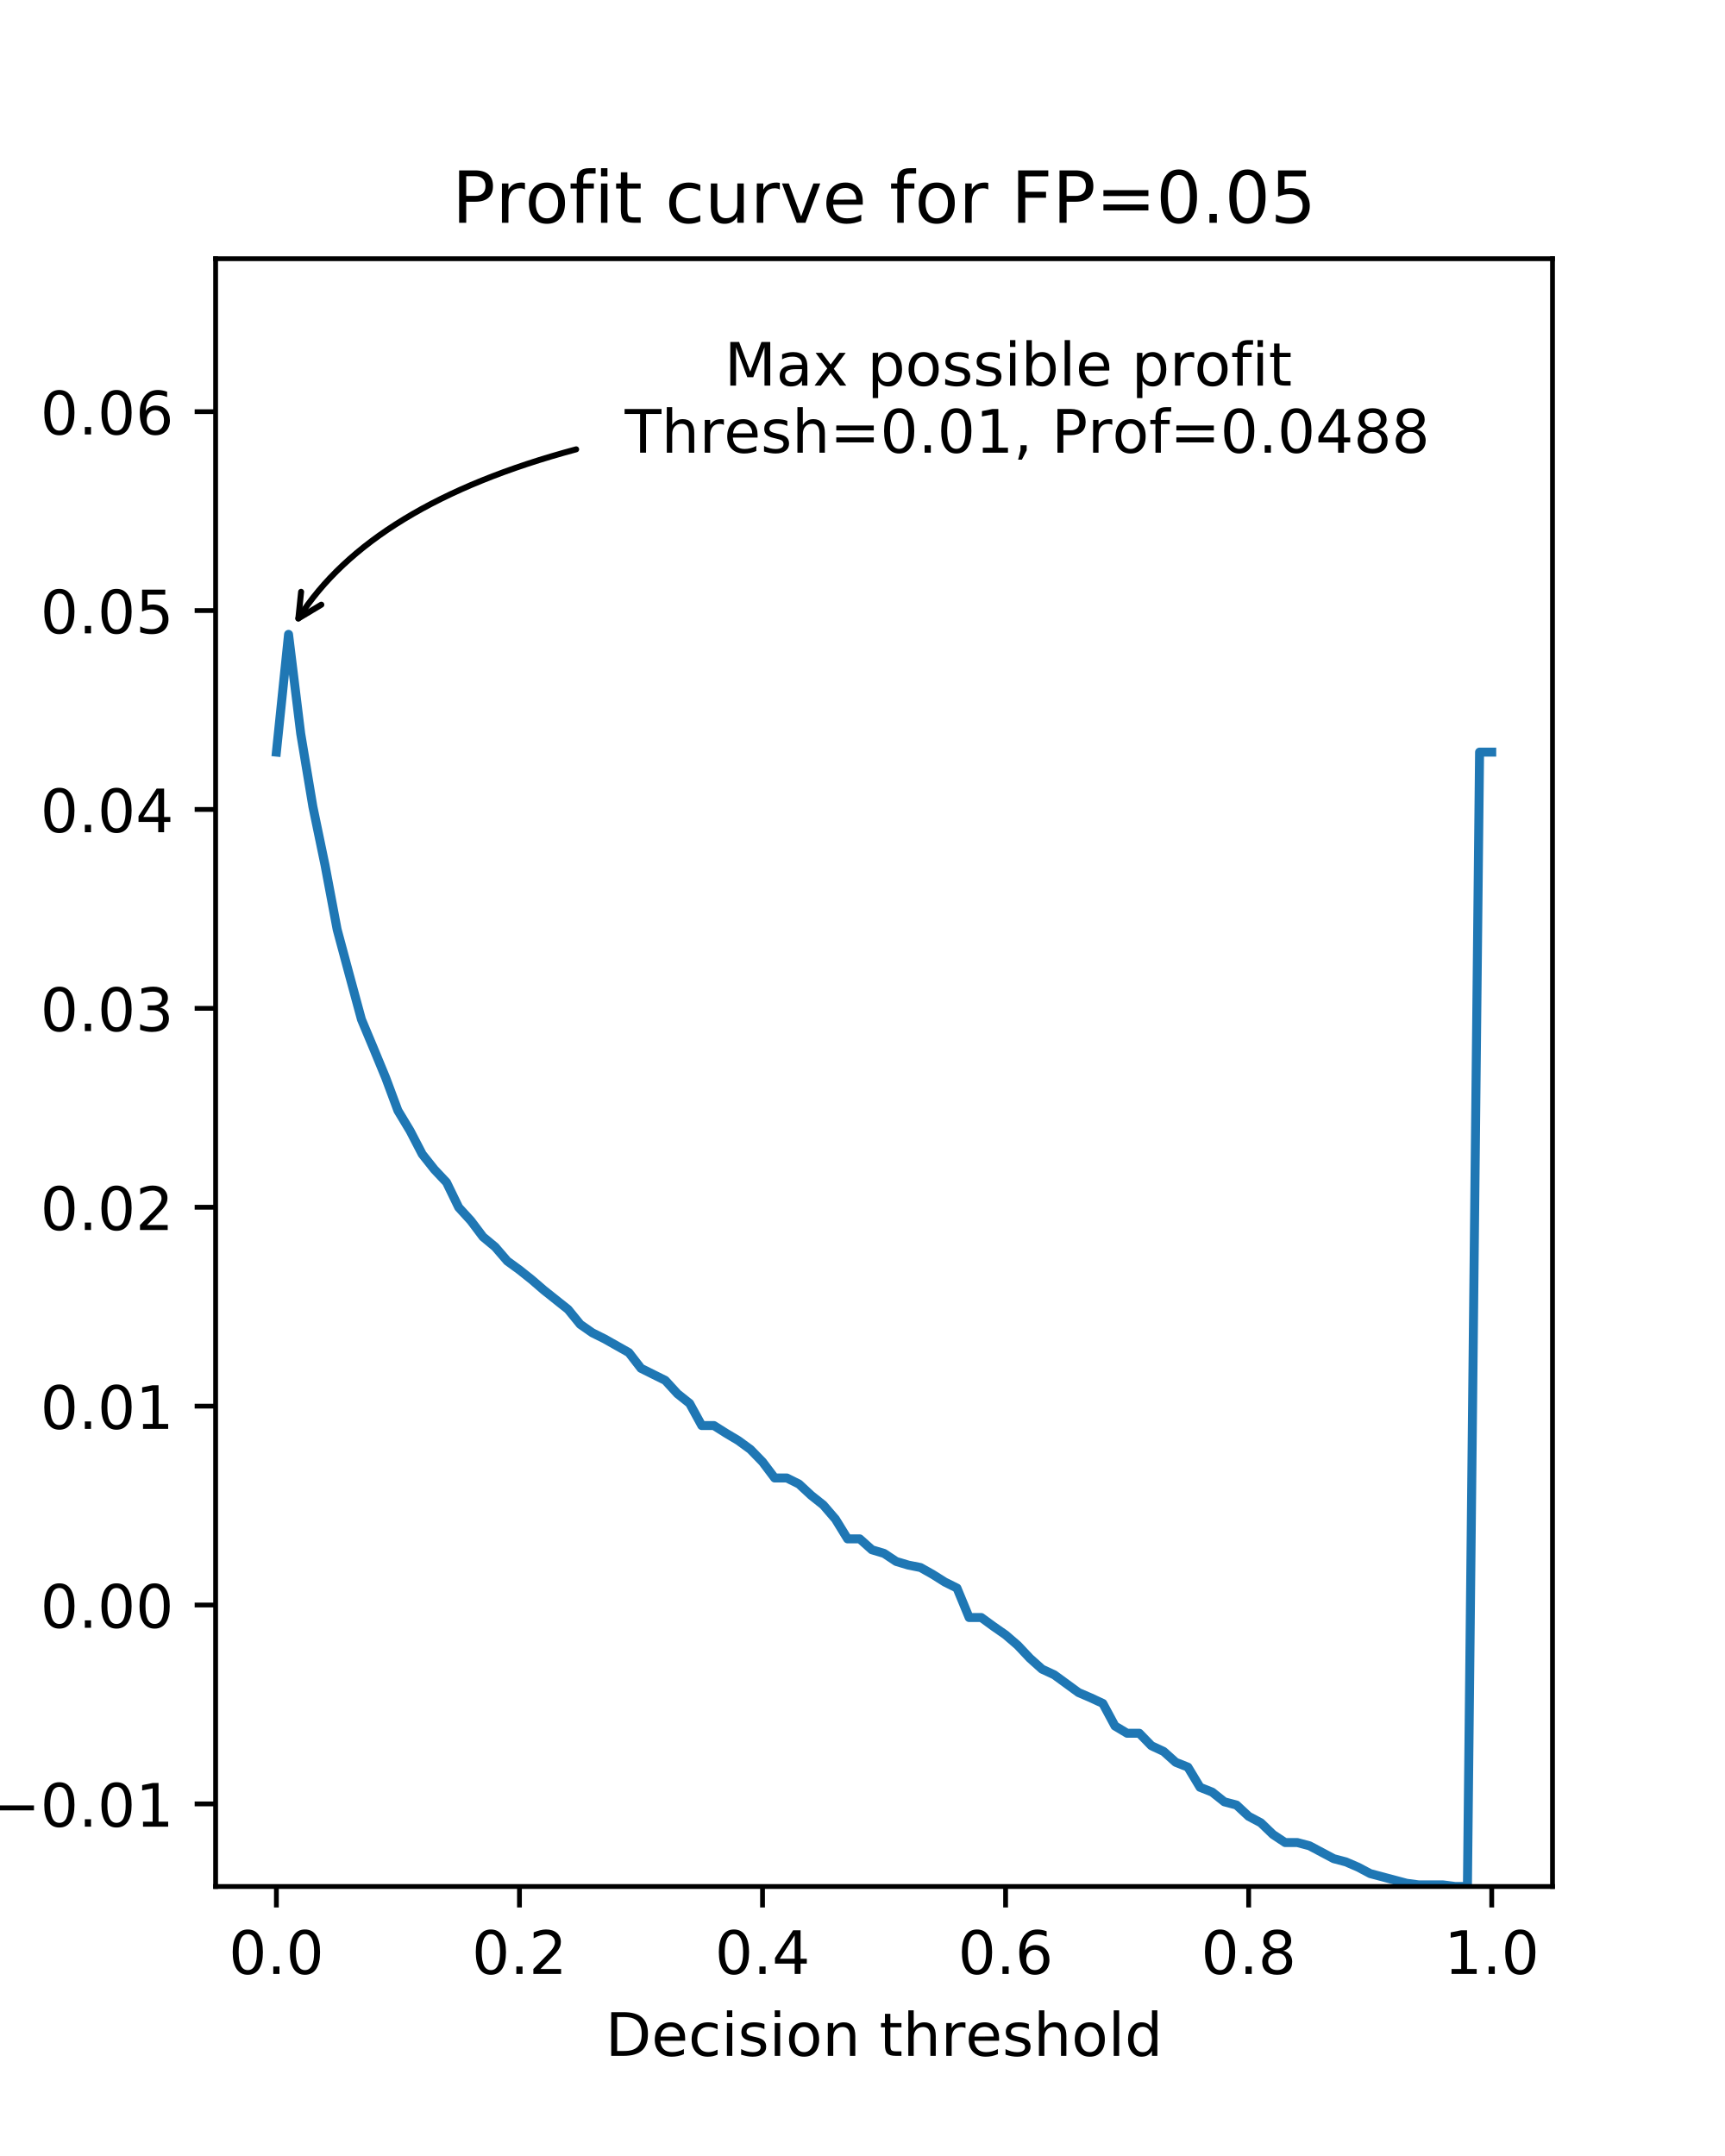
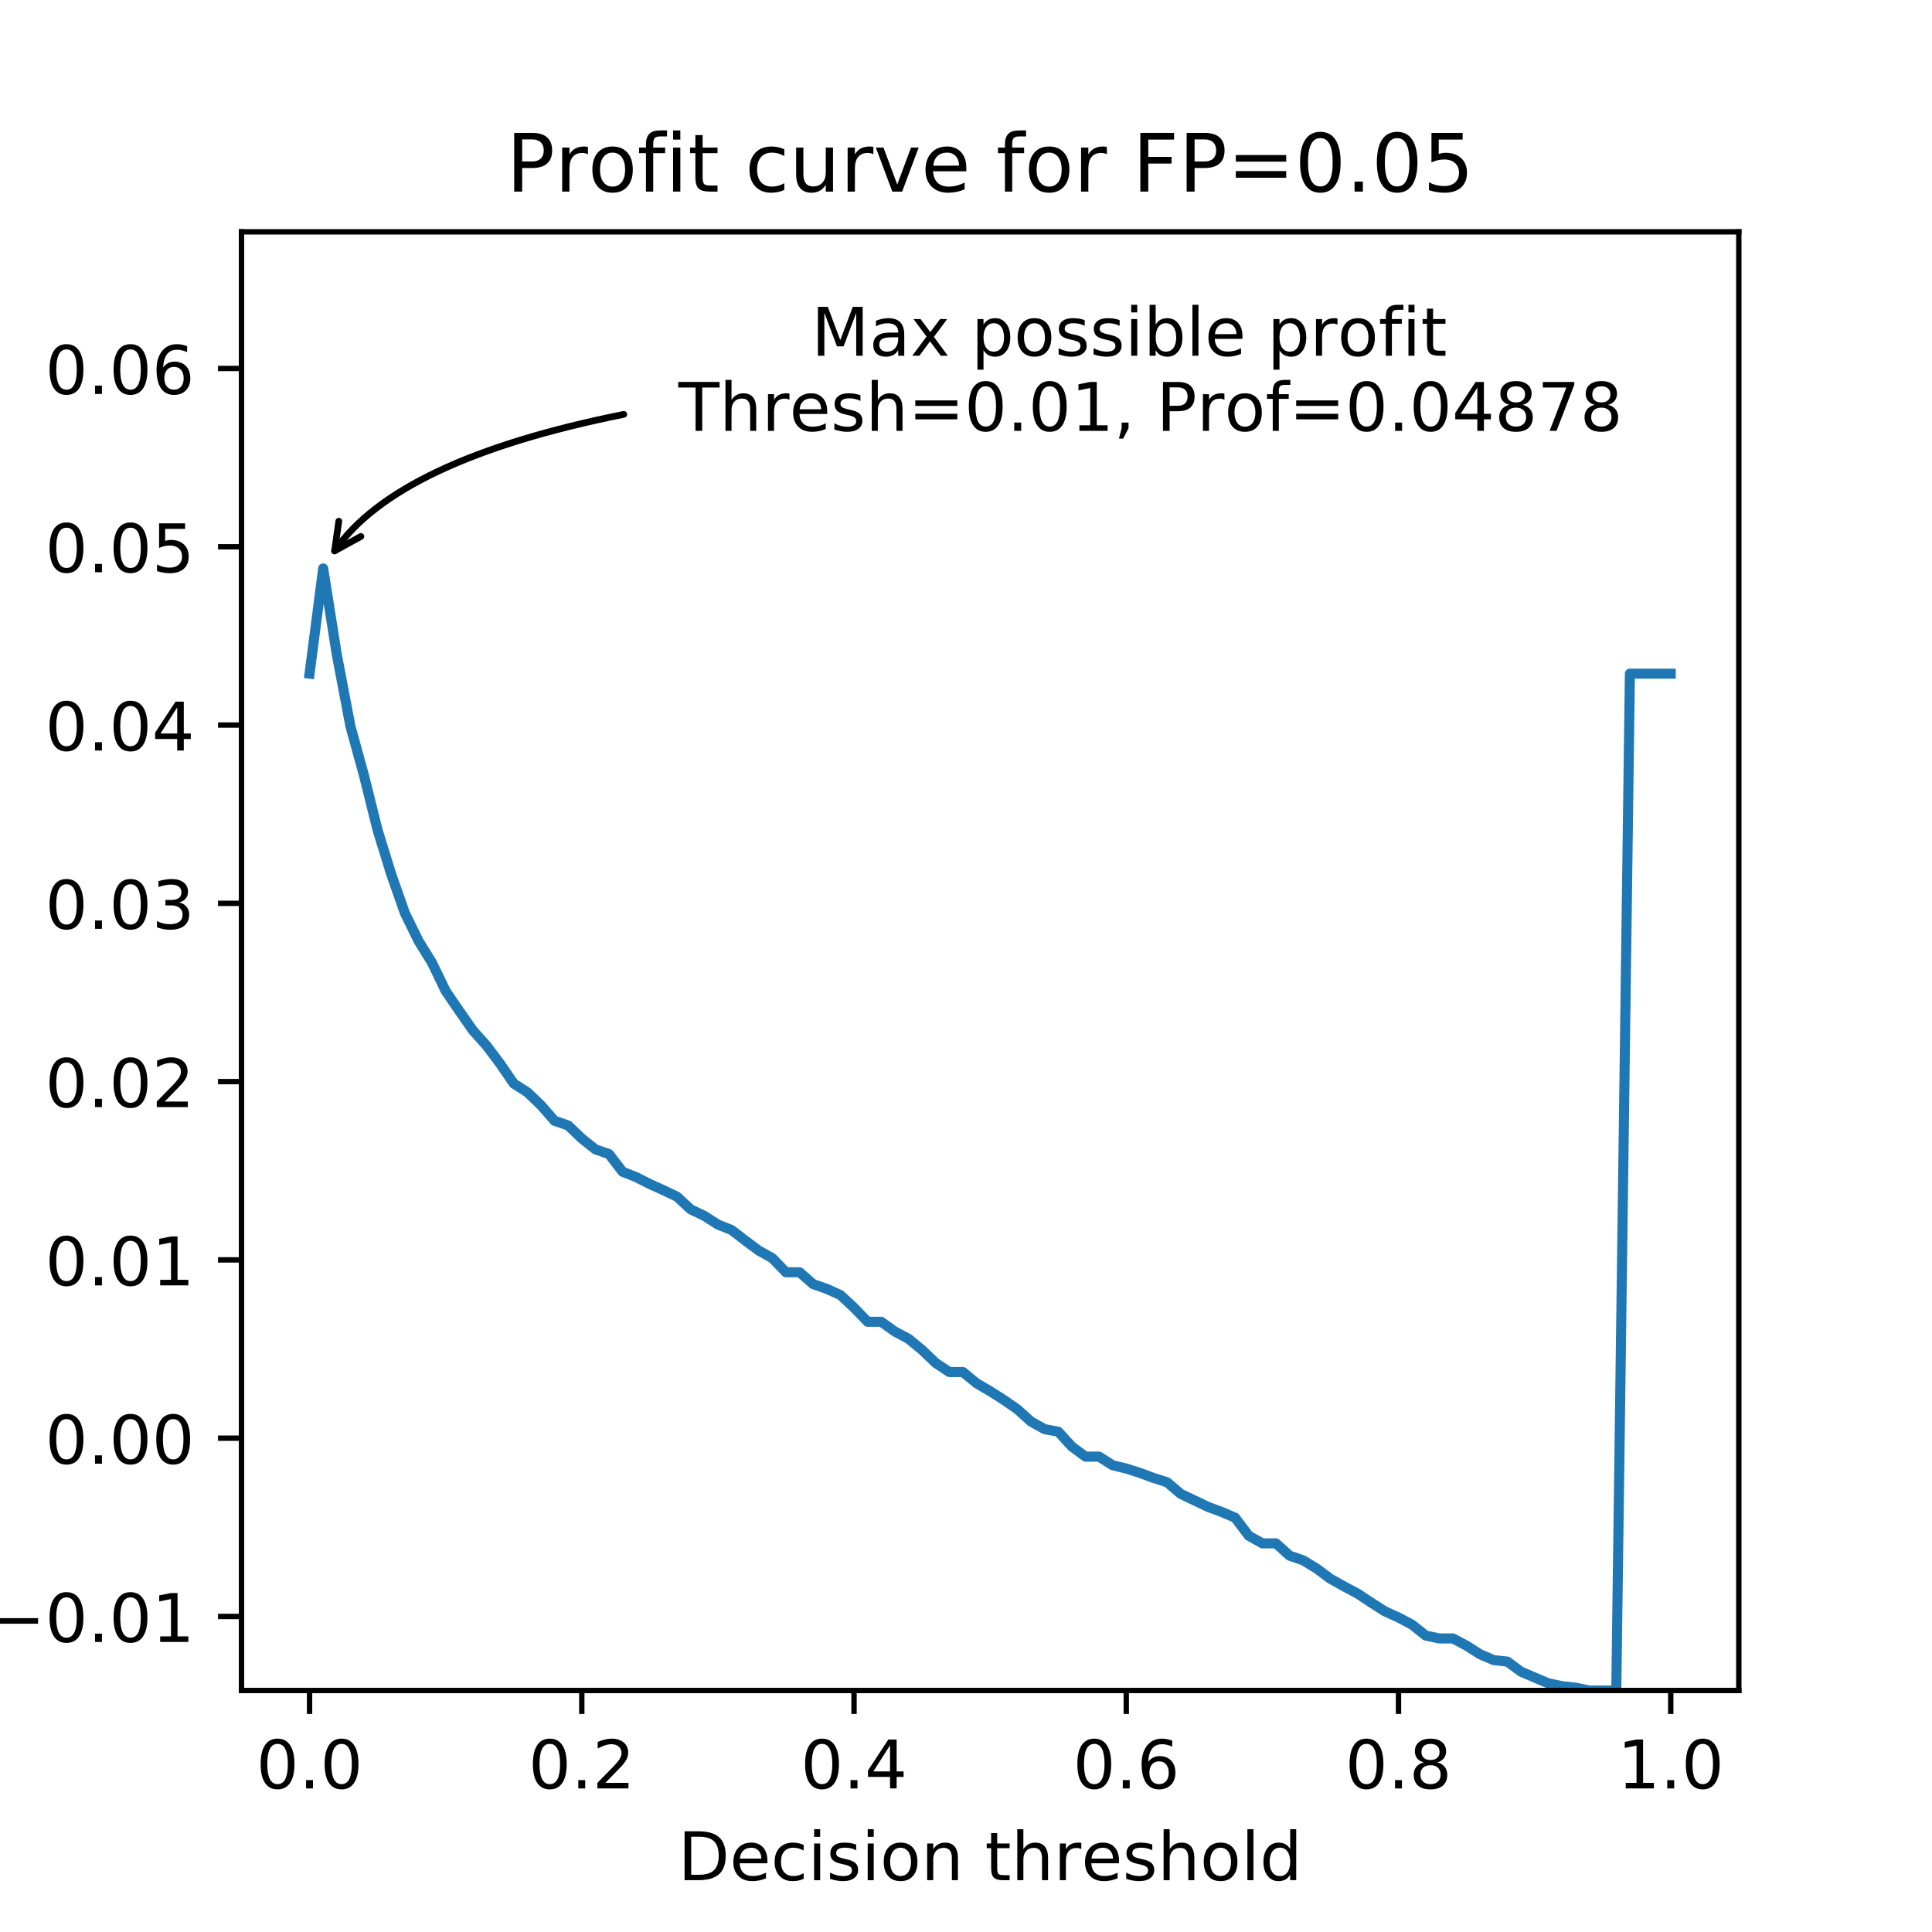
- <svg xmlns="http://www.w3.org/2000/svg" xmlns:xlink="http://www.w3.org/1999/xlink" height="360pt" version="1.1" viewBox="0 0 288 360" width="288pt">
+ <svg xmlns="http://www.w3.org/2000/svg" xmlns:xlink="http://www.w3.org/1999/xlink" height="288pt" version="1.1" viewBox="0 0 288 288" width="288pt">
  <defs>
    <style type="text/css">
*{stroke-linecap:butt;stroke-linejoin:round;}
  </style>
  </defs>
  <g id="figure_1">
    <g id="patch_1">
-       <path d="M 0 360  L 288 360  L 288 0  L 0 0  z " style="fill:#ffffff;" />
+       <path d="M 0 288  L 288 288  L 288 0  L 0 0  z " style="fill:#ffffff;" />
    </g>
    <g id="axes_1">
      <g id="patch_2">
-         <path d="M 36 315  L 259.2 315  L 259.2 43.2  L 36 43.2  z " style="fill:#ffffff;" />
+         <path d="M 36 252  L 259.2 252  L 259.2 34.56  L 36 34.56  z " style="fill:#ffffff;" />
      </g>
      <g id="matplotlib.axis_1">
        <g id="xtick_1">
          <g id="line2d_1">
            <defs>
-               <path d="M 0 0  L 0 3.5  " id="m42af742a59" style="stroke:#000000;stroke-width:0.8;" />
-             </defs>
-             <g>
-               <use style="stroke:#000000;stroke-width:0.8;" x="46.145" xlink:href="#m42af742a59" y="315" />
+               <path d="M 0 0  L 0 3.5  " id="m9759e6f87c" style="stroke:#000000;stroke-width:0.8;" />
+             </defs>
+             <g>
+               <use style="stroke:#000000;stroke-width:0.8;" x="46.145" xlink:href="#m9759e6f87c" y="252" />
            </g>
          </g>
          <g id="text_1">
            <defs>
              <path d="M 31.781 66.406  Q 24.172 66.406 20.328 58.906  Q 16.5 51.422 16.5 36.375  Q 16.5 21.391 20.328 13.891  Q 24.172 6.391 31.781 6.391  Q 39.453 6.391 43.281 13.891  Q 47.125 21.391 47.125 36.375  Q 47.125 51.422 43.281 58.906  Q 39.453 66.406 31.781 66.406  z M 31.781 74.219  Q 44.047 74.219 50.516 64.516  Q 56.984 54.828 56.984 36.375  Q 56.984 17.969 50.516 8.266  Q 44.047 -1.422 31.781 -1.422  Q 19.531 -1.422 13.062 8.266  Q 6.594 17.969 6.594 36.375  Q 6.594 54.828 13.062 64.516  Q 19.531 74.219 31.781 74.219  z " id="DejaVuSans-48" />
              <path d="M 10.688 12.406  L 21 12.406  L 21 0  L 10.688 0  z " id="DejaVuSans-46" />
            </defs>
-             <g transform="translate(38.19389 329.5984)scale(0.1 -0.1)">
+             <g transform="translate(38.19389 266.5984)scale(0.1 -0.1)">
              <use xlink:href="#DejaVuSans-48" />
              <use x="63.623" xlink:href="#DejaVuSans-46" />
              <use x="95.41" xlink:href="#DejaVuSans-48" />
            </g>
          </g>
        </g>
        <g id="xtick_2">
          <g id="line2d_2">
            <g>
-               <use style="stroke:#000000;stroke-width:0.8;" x="86.727" xlink:href="#m42af742a59" y="315" />
+               <use style="stroke:#000000;stroke-width:0.8;" x="86.727" xlink:href="#m9759e6f87c" y="252" />
            </g>
          </g>
          <g id="text_2">
            <defs>
              <path d="M 19.188 8.297  L 53.609 8.297  L 53.609 0  L 7.328 0  L 7.328 8.297  Q 12.938 14.109 22.625 23.891  Q 32.328 33.688 34.812 36.531  Q 39.547 41.844 41.422 45.531  Q 43.312 49.219 43.312 52.781  Q 43.312 58.594 39.234 62.25  Q 35.156 65.922 28.609 65.922  Q 23.969 65.922 18.812 64.312  Q 13.672 62.703 7.812 59.422  L 7.812 69.391  Q 13.766 71.781 18.938 73  Q 24.125 74.219 28.422 74.219  Q 39.75 74.219 46.484 68.547  Q 53.219 62.891 53.219 53.422  Q 53.219 48.922 51.531 44.891  Q 49.859 40.875 45.406 35.406  Q 44.188 33.984 37.641 27.219  Q 31.109 20.453 19.188 8.297  z " id="DejaVuSans-50" />
            </defs>
-             <g transform="translate(78.77571 329.5984)scale(0.1 -0.1)">
+             <g transform="translate(78.77571 266.5984)scale(0.1 -0.1)">
              <use xlink:href="#DejaVuSans-48" />
              <use x="63.623" xlink:href="#DejaVuSans-46" />
              <use x="95.41" xlink:href="#DejaVuSans-50" />
            </g>
          </g>
        </g>
        <g id="xtick_3">
          <g id="line2d_3">
            <g>
-               <use style="stroke:#000000;stroke-width:0.8;" x="127.309" xlink:href="#m42af742a59" y="315" />
+               <use style="stroke:#000000;stroke-width:0.8;" x="127.309" xlink:href="#m9759e6f87c" y="252" />
            </g>
          </g>
          <g id="text_3">
            <defs>
              <path d="M 37.797 64.312  L 12.891 25.391  L 37.797 25.391  z M 35.203 72.906  L 47.609 72.906  L 47.609 25.391  L 58.016 25.391  L 58.016 17.188  L 47.609 17.188  L 47.609 0  L 37.797 0  L 37.797 17.188  L 4.891 17.188  L 4.891 26.703  z " id="DejaVuSans-52" />
            </defs>
-             <g transform="translate(119.3575 329.5984)scale(0.1 -0.1)">
+             <g transform="translate(119.3575 266.5984)scale(0.1 -0.1)">
              <use xlink:href="#DejaVuSans-48" />
              <use x="63.623" xlink:href="#DejaVuSans-46" />
              <use x="95.41" xlink:href="#DejaVuSans-52" />
            </g>
          </g>
        </g>
        <g id="xtick_4">
          <g id="line2d_4">
            <g>
-               <use style="stroke:#000000;stroke-width:0.8;" x="167.891" xlink:href="#m42af742a59" y="315" />
+               <use style="stroke:#000000;stroke-width:0.8;" x="167.891" xlink:href="#m9759e6f87c" y="252" />
            </g>
          </g>
          <g id="text_4">
            <defs>
              <path d="M 33.016 40.375  Q 26.375 40.375 22.484 35.828  Q 18.609 31.297 18.609 23.391  Q 18.609 15.531 22.484 10.953  Q 26.375 6.391 33.016 6.391  Q 39.656 6.391 43.531 10.953  Q 47.406 15.531 47.406 23.391  Q 47.406 31.297 43.531 35.828  Q 39.656 40.375 33.016 40.375  z M 52.594 71.297  L 52.594 62.312  Q 48.875 64.062 45.094 64.984  Q 41.312 65.922 37.594 65.922  Q 27.828 65.922 22.672 59.328  Q 17.531 52.734 16.797 39.406  Q 19.672 43.656 24.016 45.922  Q 28.375 48.188 33.594 48.188  Q 44.578 48.188 50.953 41.516  Q 57.328 34.859 57.328 23.391  Q 57.328 12.156 50.688 5.359  Q 44.047 -1.422 33.016 -1.422  Q 20.359 -1.422 13.672 8.266  Q 6.984 17.969 6.984 36.375  Q 6.984 53.656 15.188 63.938  Q 23.391 74.219 37.203 74.219  Q 40.922 74.219 44.703 73.484  Q 48.484 72.75 52.594 71.297  z " id="DejaVuSans-54" />
            </defs>
-             <g transform="translate(159.9393 329.5984)scale(0.1 -0.1)">
+             <g transform="translate(159.9393 266.5984)scale(0.1 -0.1)">
              <use xlink:href="#DejaVuSans-48" />
              <use x="63.623" xlink:href="#DejaVuSans-46" />
              <use x="95.41" xlink:href="#DejaVuSans-54" />
            </g>
          </g>
        </g>
        <g id="xtick_5">
          <g id="line2d_5">
            <g>
-               <use style="stroke:#000000;stroke-width:0.8;" x="208.473" xlink:href="#m42af742a59" y="315" />
+               <use style="stroke:#000000;stroke-width:0.8;" x="208.473" xlink:href="#m9759e6f87c" y="252" />
            </g>
          </g>
          <g id="text_5">
            <defs>
              <path d="M 31.781 34.625  Q 24.75 34.625 20.719 30.859  Q 16.703 27.094 16.703 20.516  Q 16.703 13.922 20.719 10.156  Q 24.75 6.391 31.781 6.391  Q 38.812 6.391 42.859 10.172  Q 46.922 13.969 46.922 20.516  Q 46.922 27.094 42.891 30.859  Q 38.875 34.625 31.781 34.625  z M 21.922 38.812  Q 15.578 40.375 12.031 44.719  Q 8.5 49.078 8.5 55.328  Q 8.5 64.062 14.719 69.141  Q 20.953 74.219 31.781 74.219  Q 42.672 74.219 48.875 69.141  Q 55.078 64.062 55.078 55.328  Q 55.078 49.078 51.531 44.719  Q 48 40.375 41.703 38.812  Q 48.828 37.156 52.797 32.312  Q 56.781 27.484 56.781 20.516  Q 56.781 9.906 50.312 4.234  Q 43.844 -1.422 31.781 -1.422  Q 19.734 -1.422 13.25 4.234  Q 6.781 9.906 6.781 20.516  Q 6.781 27.484 10.781 32.312  Q 14.797 37.156 21.922 38.812  z M 18.312 54.391  Q 18.312 48.734 21.844 45.562  Q 25.391 42.391 31.781 42.391  Q 38.141 42.391 41.719 45.562  Q 45.312 48.734 45.312 54.391  Q 45.312 60.062 41.719 63.234  Q 38.141 66.406 31.781 66.406  Q 25.391 66.406 21.844 63.234  Q 18.312 60.062 18.312 54.391  z " id="DejaVuSans-56" />
            </defs>
-             <g transform="translate(200.5212 329.5984)scale(0.1 -0.1)">
+             <g transform="translate(200.5212 266.5984)scale(0.1 -0.1)">
              <use xlink:href="#DejaVuSans-48" />
              <use x="63.623" xlink:href="#DejaVuSans-46" />
              <use x="95.41" xlink:href="#DejaVuSans-56" />
            </g>
          </g>
        </g>
        <g id="xtick_6">
          <g id="line2d_6">
            <g>
-               <use style="stroke:#000000;stroke-width:0.8;" x="249.055" xlink:href="#m42af742a59" y="315" />
+               <use style="stroke:#000000;stroke-width:0.8;" x="249.055" xlink:href="#m9759e6f87c" y="252" />
            </g>
          </g>
          <g id="text_6">
            <defs>
              <path d="M 12.406 8.297  L 28.516 8.297  L 28.516 63.922  L 10.984 60.406  L 10.984 69.391  L 28.422 72.906  L 38.281 72.906  L 38.281 8.297  L 54.391 8.297  L 54.391 0  L 12.406 0  z " id="DejaVuSans-49" />
            </defs>
-             <g transform="translate(241.103 329.5984)scale(0.1 -0.1)">
+             <g transform="translate(241.103 266.5984)scale(0.1 -0.1)">
              <use xlink:href="#DejaVuSans-49" />
              <use x="63.623" xlink:href="#DejaVuSans-46" />
              <use x="95.41" xlink:href="#DejaVuSans-48" />
            </g>
          </g>
        </g>
        <g id="text_7">
          <defs>
            <path d="M 19.672 64.797  L 19.672 8.109  L 31.594 8.109  Q 46.688 8.109 53.688 14.938  Q 60.688 21.781 60.688 36.531  Q 60.688 51.172 53.688 57.984  Q 46.688 64.797 31.594 64.797  z M 9.812 72.906  L 30.078 72.906  Q 51.266 72.906 61.172 64.094  Q 71.094 55.281 71.094 36.531  Q 71.094 17.672 61.125 8.828  Q 51.172 0 30.078 0  L 9.812 0  z " id="DejaVuSans-68" />
            <path d="M 56.203 29.594  L 56.203 25.203  L 14.891 25.203  Q 15.484 15.922 20.484 11.062  Q 25.484 6.203 34.422 6.203  Q 39.594 6.203 44.453 7.469  Q 49.312 8.734 54.109 11.281  L 54.109 2.781  Q 49.266 0.734 44.188 -0.344  Q 39.109 -1.422 33.891 -1.422  Q 20.797 -1.422 13.156 6.188  Q 5.516 13.812 5.516 26.812  Q 5.516 40.234 12.766 48.109  Q 20.016 56 32.328 56  Q 43.359 56 49.781 48.891  Q 56.203 41.797 56.203 29.594  z M 47.219 32.234  Q 47.125 39.594 43.094 43.984  Q 39.062 48.391 32.422 48.391  Q 24.906 48.391 20.391 44.141  Q 15.875 39.891 15.188 32.172  z " id="DejaVuSans-101" />
            <path d="M 48.781 52.594  L 48.781 44.188  Q 44.969 46.297 41.141 47.344  Q 37.312 48.391 33.406 48.391  Q 24.656 48.391 19.812 42.844  Q 14.984 37.312 14.984 27.297  Q 14.984 17.281 19.812 11.734  Q 24.656 6.203 33.406 6.203  Q 37.312 6.203 41.141 7.25  Q 44.969 8.297 48.781 10.406  L 48.781 2.094  Q 45.016 0.344 40.984 -0.531  Q 36.969 -1.422 32.422 -1.422  Q 20.062 -1.422 12.781 6.344  Q 5.516 14.109 5.516 27.297  Q 5.516 40.672 12.859 48.328  Q 20.219 56 33.016 56  Q 37.156 56 41.109 55.141  Q 45.062 54.297 48.781 52.594  z " id="DejaVuSans-99" />
            <path d="M 9.422 54.688  L 18.406 54.688  L 18.406 0  L 9.422 0  z M 9.422 75.984  L 18.406 75.984  L 18.406 64.594  L 9.422 64.594  z " id="DejaVuSans-105" />
            <path d="M 44.281 53.078  L 44.281 44.578  Q 40.484 46.531 36.375 47.5  Q 32.281 48.484 27.875 48.484  Q 21.188 48.484 17.844 46.438  Q 14.5 44.391 14.5 40.281  Q 14.5 37.156 16.891 35.375  Q 19.281 33.594 26.516 31.984  L 29.594 31.297  Q 39.156 29.25 43.188 25.516  Q 47.219 21.781 47.219 15.094  Q 47.219 7.469 41.188 3.016  Q 35.156 -1.422 24.609 -1.422  Q 20.219 -1.422 15.453 -0.562  Q 10.688 0.297 5.422 2  L 5.422 11.281  Q 10.406 8.688 15.234 7.391  Q 20.062 6.109 24.812 6.109  Q 31.156 6.109 34.562 8.281  Q 37.984 10.453 37.984 14.406  Q 37.984 18.062 35.516 20.016  Q 33.062 21.969 24.703 23.781  L 21.578 24.516  Q 13.234 26.266 9.516 29.906  Q 5.812 33.547 5.812 39.891  Q 5.812 47.609 11.281 51.797  Q 16.75 56 26.812 56  Q 31.781 56 36.172 55.266  Q 40.578 54.547 44.281 53.078  z " id="DejaVuSans-115" />
            <path d="M 30.609 48.391  Q 23.391 48.391 19.188 42.75  Q 14.984 37.109 14.984 27.297  Q 14.984 17.484 19.156 11.844  Q 23.344 6.203 30.609 6.203  Q 37.797 6.203 41.984 11.859  Q 46.188 17.531 46.188 27.297  Q 46.188 37.016 41.984 42.703  Q 37.797 48.391 30.609 48.391  z M 30.609 56  Q 42.328 56 49.016 48.375  Q 55.719 40.766 55.719 27.297  Q 55.719 13.875 49.016 6.219  Q 42.328 -1.422 30.609 -1.422  Q 18.844 -1.422 12.172 6.219  Q 5.516 13.875 5.516 27.297  Q 5.516 40.766 12.172 48.375  Q 18.844 56 30.609 56  z " id="DejaVuSans-111" />
            <path d="M 54.891 33.016  L 54.891 0  L 45.906 0  L 45.906 32.719  Q 45.906 40.484 42.875 44.328  Q 39.844 48.188 33.797 48.188  Q 26.516 48.188 22.312 43.547  Q 18.109 38.922 18.109 30.906  L 18.109 0  L 9.078 0  L 9.078 54.688  L 18.109 54.688  L 18.109 46.188  Q 21.344 51.125 25.703 53.562  Q 30.078 56 35.797 56  Q 45.219 56 50.047 50.172  Q 54.891 44.344 54.891 33.016  z " id="DejaVuSans-110" />
            <path id="DejaVuSans-32" />
            <path d="M 18.312 70.219  L 18.312 54.688  L 36.812 54.688  L 36.812 47.703  L 18.312 47.703  L 18.312 18.016  Q 18.312 11.328 20.141 9.422  Q 21.969 7.516 27.594 7.516  L 36.812 7.516  L 36.812 0  L 27.594 0  Q 17.188 0 13.234 3.875  Q 9.281 7.766 9.281 18.016  L 9.281 47.703  L 2.688 47.703  L 2.688 54.688  L 9.281 54.688  L 9.281 70.219  z " id="DejaVuSans-116" />
            <path d="M 54.891 33.016  L 54.891 0  L 45.906 0  L 45.906 32.719  Q 45.906 40.484 42.875 44.328  Q 39.844 48.188 33.797 48.188  Q 26.516 48.188 22.312 43.547  Q 18.109 38.922 18.109 30.906  L 18.109 0  L 9.078 0  L 9.078 75.984  L 18.109 75.984  L 18.109 46.188  Q 21.344 51.125 25.703 53.562  Q 30.078 56 35.797 56  Q 45.219 56 50.047 50.172  Q 54.891 44.344 54.891 33.016  z " id="DejaVuSans-104" />
            <path d="M 41.109 46.297  Q 39.594 47.172 37.812 47.578  Q 36.031 48 33.891 48  Q 26.266 48 22.188 43.047  Q 18.109 38.094 18.109 28.812  L 18.109 0  L 9.078 0  L 9.078 54.688  L 18.109 54.688  L 18.109 46.188  Q 20.953 51.172 25.484 53.578  Q 30.031 56 36.531 56  Q 37.453 56 38.578 55.875  Q 39.703 55.766 41.062 55.516  z " id="DejaVuSans-114" />
            <path d="M 9.422 75.984  L 18.406 75.984  L 18.406 0  L 9.422 0  z " id="DejaVuSans-108" />
            <path d="M 45.406 46.391  L 45.406 75.984  L 54.391 75.984  L 54.391 0  L 45.406 0  L 45.406 8.203  Q 42.578 3.328 38.25 0.953  Q 33.938 -1.422 27.875 -1.422  Q 17.969 -1.422 11.734 6.484  Q 5.516 14.406 5.516 27.297  Q 5.516 40.188 11.734 48.094  Q 17.969 56 27.875 56  Q 33.938 56 38.25 53.625  Q 42.578 51.266 45.406 46.391  z M 14.797 27.297  Q 14.797 17.391 18.875 11.75  Q 22.953 6.109 30.078 6.109  Q 37.203 6.109 41.297 11.75  Q 45.406 17.391 45.406 27.297  Q 45.406 37.203 41.297 42.844  Q 37.203 48.484 30.078 48.484  Q 22.953 48.484 18.875 42.844  Q 14.797 37.203 14.797 27.297  z " id="DejaVuSans-100" />
          </defs>
-           <g transform="translate(101.0687 343.2766)scale(0.1 -0.1)">
+           <g transform="translate(101.0687 280.2766)scale(0.1 -0.1)">
            <use xlink:href="#DejaVuSans-68" />
            <use x="77.002" xlink:href="#DejaVuSans-101" />
            <use x="138.525" xlink:href="#DejaVuSans-99" />
            <use x="193.506" xlink:href="#DejaVuSans-105" />
            <use x="221.289" xlink:href="#DejaVuSans-115" />
            <use x="273.389" xlink:href="#DejaVuSans-105" />
            <use x="301.172" xlink:href="#DejaVuSans-111" />
            <use x="362.354" xlink:href="#DejaVuSans-110" />
            <use x="425.732" xlink:href="#DejaVuSans-32" />
            <use x="457.52" xlink:href="#DejaVuSans-116" />
            <use x="496.729" xlink:href="#DejaVuSans-104" />
            <use x="560.107" xlink:href="#DejaVuSans-114" />
            <use x="601.189" xlink:href="#DejaVuSans-101" />
            <use x="662.713" xlink:href="#DejaVuSans-115" />
            <use x="714.812" xlink:href="#DejaVuSans-104" />
            <use x="778.191" xlink:href="#DejaVuSans-111" />
            <use x="839.373" xlink:href="#DejaVuSans-108" />
            <use x="867.156" xlink:href="#DejaVuSans-100" />
          </g>
        </g>
      </g>
      <g id="matplotlib.axis_2">
        <g id="ytick_1">
          <g id="line2d_7">
            <defs>
-               <path d="M 0 0  L -3.5 0  " id="mef437fa960" style="stroke:#000000;stroke-width:0.8;" />
-             </defs>
-             <g>
-               <use style="stroke:#000000;stroke-width:0.8;" x="36" xlink:href="#mef437fa960" y="301.21" />
+               <path d="M 0 0  L -3.5 0  " id="m979c2a7d65" style="stroke:#000000;stroke-width:0.8;" />
+             </defs>
+             <g>
+               <use style="stroke:#000000;stroke-width:0.8;" x="36" xlink:href="#m979c2a7d65" y="240.964" />
            </g>
          </g>
          <g id="text_8">
            <defs>
              <path d="M 10.594 35.5  L 73.188 35.5  L 73.188 27.203  L 10.594 27.203  z " id="DejaVuSans-8722" />
            </defs>
-             <g transform="translate(-1.645313 305.0089)scale(0.1 -0.1)">
+             <g transform="translate(-1.645313 244.7634)scale(0.1 -0.1)">
              <use xlink:href="#DejaVuSans-8722" />
              <use x="83.789" xlink:href="#DejaVuSans-48" />
              <use x="147.412" xlink:href="#DejaVuSans-46" />
              <use x="179.199" xlink:href="#DejaVuSans-48" />
              <use x="242.822" xlink:href="#DejaVuSans-49" />
            </g>
          </g>
        </g>
        <g id="ytick_2">
          <g id="line2d_8">
            <g>
-               <use style="stroke:#000000;stroke-width:0.8;" x="36" xlink:href="#mef437fa960" y="268" />
+               <use style="stroke:#000000;stroke-width:0.8;" x="36" xlink:href="#m979c2a7d65" y="214.388" />
            </g>
          </g>
          <g id="text_9">
-             <g transform="translate(6.734375 271.799)scale(0.1 -0.1)">
+             <g transform="translate(6.734375 218.1869)scale(0.1 -0.1)">
              <use xlink:href="#DejaVuSans-48" />
              <use x="63.623" xlink:href="#DejaVuSans-46" />
              <use x="95.41" xlink:href="#DejaVuSans-48" />
              <use x="159.033" xlink:href="#DejaVuSans-48" />
            </g>
          </g>
        </g>
        <g id="ytick_3">
          <g id="line2d_9">
            <g>
-               <use style="stroke:#000000;stroke-width:0.8;" x="36" xlink:href="#mef437fa960" y="234.79" />
+               <use style="stroke:#000000;stroke-width:0.8;" x="36" xlink:href="#m979c2a7d65" y="187.811" />
            </g>
          </g>
          <g id="text_10">
-             <g transform="translate(6.734375 238.5891)scale(0.1 -0.1)">
+             <g transform="translate(6.734375 191.6104)scale(0.1 -0.1)">
              <use xlink:href="#DejaVuSans-48" />
              <use x="63.623" xlink:href="#DejaVuSans-46" />
              <use x="95.41" xlink:href="#DejaVuSans-48" />
              <use x="159.033" xlink:href="#DejaVuSans-49" />
            </g>
          </g>
        </g>
        <g id="ytick_4">
          <g id="line2d_10">
            <g>
-               <use style="stroke:#000000;stroke-width:0.8;" x="36" xlink:href="#mef437fa960" y="201.58" />
+               <use style="stroke:#000000;stroke-width:0.8;" x="36" xlink:href="#m979c2a7d65" y="161.235" />
            </g>
          </g>
          <g id="text_11">
-             <g transform="translate(6.734375 205.3792)scale(0.1 -0.1)">
+             <g transform="translate(6.734375 165.034)scale(0.1 -0.1)">
              <use xlink:href="#DejaVuSans-48" />
              <use x="63.623" xlink:href="#DejaVuSans-46" />
              <use x="95.41" xlink:href="#DejaVuSans-48" />
              <use x="159.033" xlink:href="#DejaVuSans-50" />
            </g>
          </g>
        </g>
        <g id="ytick_5">
          <g id="line2d_11">
            <g>
-               <use style="stroke:#000000;stroke-width:0.8;" x="36" xlink:href="#mef437fa960" y="168.37" />
+               <use style="stroke:#000000;stroke-width:0.8;" x="36" xlink:href="#m979c2a7d65" y="134.658" />
            </g>
          </g>
          <g id="text_12">
            <defs>
              <path d="M 40.578 39.312  Q 47.656 37.797 51.625 33  Q 55.609 28.219 55.609 21.188  Q 55.609 10.406 48.188 4.484  Q 40.766 -1.422 27.094 -1.422  Q 22.516 -1.422 17.656 -0.516  Q 12.797 0.391 7.625 2.203  L 7.625 11.719  Q 11.719 9.328 16.594 8.109  Q 21.484 6.891 26.812 6.891  Q 36.078 6.891 40.938 10.547  Q 45.797 14.203 45.797 21.188  Q 45.797 27.641 41.281 31.266  Q 36.766 34.906 28.719 34.906  L 20.219 34.906  L 20.219 43.016  L 29.109 43.016  Q 36.375 43.016 40.234 45.922  Q 44.094 48.828 44.094 54.297  Q 44.094 59.906 40.109 62.906  Q 36.141 65.922 28.719 65.922  Q 24.656 65.922 20.016 65.031  Q 15.375 64.156 9.812 62.312  L 9.812 71.094  Q 15.438 72.656 20.344 73.438  Q 25.25 74.219 29.594 74.219  Q 40.828 74.219 47.359 69.109  Q 53.906 64.016 53.906 55.328  Q 53.906 49.266 50.438 45.094  Q 46.969 40.922 40.578 39.312  z " id="DejaVuSans-51" />
            </defs>
-             <g transform="translate(6.734375 172.1693)scale(0.1 -0.1)">
+             <g transform="translate(6.734375 138.4575)scale(0.1 -0.1)">
              <use xlink:href="#DejaVuSans-48" />
              <use x="63.623" xlink:href="#DejaVuSans-46" />
              <use x="95.41" xlink:href="#DejaVuSans-48" />
              <use x="159.033" xlink:href="#DejaVuSans-51" />
            </g>
          </g>
        </g>
        <g id="ytick_6">
          <g id="line2d_12">
            <g>
-               <use style="stroke:#000000;stroke-width:0.8;" x="36" xlink:href="#mef437fa960" y="135.16" />
+               <use style="stroke:#000000;stroke-width:0.8;" x="36" xlink:href="#m979c2a7d65" y="108.082" />
            </g>
          </g>
          <g id="text_13">
-             <g transform="translate(6.734375 138.9594)scale(0.1 -0.1)">
+             <g transform="translate(6.734375 111.881)scale(0.1 -0.1)">
              <use xlink:href="#DejaVuSans-48" />
              <use x="63.623" xlink:href="#DejaVuSans-46" />
              <use x="95.41" xlink:href="#DejaVuSans-48" />
              <use x="159.033" xlink:href="#DejaVuSans-52" />
            </g>
          </g>
        </g>
        <g id="ytick_7">
          <g id="line2d_13">
            <g>
-               <use style="stroke:#000000;stroke-width:0.8;" x="36" xlink:href="#mef437fa960" y="101.95" />
+               <use style="stroke:#000000;stroke-width:0.8;" x="36" xlink:href="#m979c2a7d65" y="81.505" />
            </g>
          </g>
          <g id="text_14">
            <defs>
              <path d="M 10.797 72.906  L 49.516 72.906  L 49.516 64.594  L 19.828 64.594  L 19.828 46.734  Q 21.969 47.469 24.109 47.828  Q 26.266 48.188 28.422 48.188  Q 40.625 48.188 47.75 41.5  Q 54.891 34.812 54.891 23.391  Q 54.891 11.625 47.562 5.094  Q 40.234 -1.422 26.906 -1.422  Q 22.312 -1.422 17.547 -0.641  Q 12.797 0.141 7.719 1.703  L 7.719 11.625  Q 12.109 9.234 16.797 8.062  Q 21.484 6.891 26.703 6.891  Q 35.156 6.891 40.078 11.328  Q 45.016 15.766 45.016 23.391  Q 45.016 31 40.078 35.438  Q 35.156 39.891 26.703 39.891  Q 22.75 39.891 18.812 39.016  Q 14.891 38.141 10.797 36.281  z " id="DejaVuSans-53" />
            </defs>
-             <g transform="translate(6.734375 105.7495)scale(0.1 -0.1)">
+             <g transform="translate(6.734375 85.30453)scale(0.1 -0.1)">
              <use xlink:href="#DejaVuSans-48" />
              <use x="63.623" xlink:href="#DejaVuSans-46" />
              <use x="95.41" xlink:href="#DejaVuSans-48" />
              <use x="159.033" xlink:href="#DejaVuSans-53" />
            </g>
          </g>
        </g>
        <g id="ytick_8">
          <g id="line2d_14">
            <g>
-               <use style="stroke:#000000;stroke-width:0.8;" x="36" xlink:href="#mef437fa960" y="68.74" />
+               <use style="stroke:#000000;stroke-width:0.8;" x="36" xlink:href="#m979c2a7d65" y="54.929" />
            </g>
          </g>
          <g id="text_15">
-             <g transform="translate(6.734375 72.5396)scale(0.1 -0.1)">
+             <g transform="translate(6.734375 58.72805)scale(0.1 -0.1)">
              <use xlink:href="#DejaVuSans-48" />
              <use x="63.623" xlink:href="#DejaVuSans-46" />
              <use x="95.41" xlink:href="#DejaVuSans-48" />
              <use x="159.033" xlink:href="#DejaVuSans-54" />
            </g>
          </g>
        </g>
        <g id="text_16">
          <defs>
            <path d="M 34.188 63.188  L 20.797 26.906  L 47.609 26.906  z M 28.609 72.906  L 39.797 72.906  L 67.578 0  L 57.328 0  L 50.688 18.703  L 17.828 18.703  L 11.188 0  L 0.781 0  z " id="DejaVuSans-65" />
            <path d="M 2.984 54.688  L 12.5 54.688  L 29.594 8.797  L 46.688 54.688  L 56.203 54.688  L 35.688 0  L 23.484 0  z " id="DejaVuSans-118" />
            <path d="M 34.281 27.484  Q 23.391 27.484 19.188 25  Q 14.984 22.516 14.984 16.5  Q 14.984 11.719 18.141 8.906  Q 21.297 6.109 26.703 6.109  Q 34.188 6.109 38.703 11.406  Q 43.219 16.703 43.219 25.484  L 43.219 27.484  z M 52.203 31.203  L 52.203 0  L 43.219 0  L 43.219 8.297  Q 40.141 3.328 35.547 0.953  Q 30.953 -1.422 24.312 -1.422  Q 15.922 -1.422 10.953 3.297  Q 6 8.016 6 15.922  Q 6 25.141 12.172 29.828  Q 18.359 34.516 30.609 34.516  L 43.219 34.516  L 43.219 35.406  Q 43.219 41.609 39.141 45  Q 35.062 48.391 27.688 48.391  Q 23 48.391 18.547 47.266  Q 14.109 46.141 10.016 43.891  L 10.016 52.203  Q 14.938 54.109 19.578 55.047  Q 24.219 56 28.609 56  Q 40.484 56 46.344 49.844  Q 52.203 43.703 52.203 31.203  z " id="DejaVuSans-97" />
            <path d="M 45.406 27.984  Q 45.406 37.75 41.375 43.109  Q 37.359 48.484 30.078 48.484  Q 22.859 48.484 18.828 43.109  Q 14.797 37.75 14.797 27.984  Q 14.797 18.266 18.828 12.891  Q 22.859 7.516 30.078 7.516  Q 37.359 7.516 41.375 12.891  Q 45.406 18.266 45.406 27.984  z M 54.391 6.781  Q 54.391 -7.172 48.188 -13.984  Q 42 -20.797 29.203 -20.797  Q 24.469 -20.797 20.266 -20.094  Q 16.062 -19.391 12.109 -17.922  L 12.109 -9.188  Q 16.062 -11.328 19.922 -12.344  Q 23.781 -13.375 27.781 -13.375  Q 36.625 -13.375 41.016 -8.766  Q 45.406 -4.156 45.406 5.172  L 45.406 9.625  Q 42.625 4.781 38.281 2.391  Q 33.938 0 27.875 0  Q 17.828 0 11.672 7.656  Q 5.516 15.328 5.516 27.984  Q 5.516 40.672 11.672 48.328  Q 17.828 56 27.875 56  Q 33.938 56 38.281 53.609  Q 42.625 51.219 45.406 46.391  L 45.406 54.688  L 54.391 54.688  z " id="DejaVuSans-103" />
            <path d="M 18.109 8.203  L 18.109 -20.797  L 9.078 -20.797  L 9.078 54.688  L 18.109 54.688  L 18.109 46.391  Q 20.953 51.266 25.266 53.625  Q 29.594 56 35.594 56  Q 45.562 56 51.781 48.094  Q 58.016 40.188 58.016 27.297  Q 58.016 14.406 51.781 6.484  Q 45.562 -1.422 35.594 -1.422  Q 29.594 -1.422 25.266 0.953  Q 20.953 3.328 18.109 8.203  z M 48.688 27.297  Q 48.688 37.203 44.609 42.844  Q 40.531 48.484 33.406 48.484  Q 26.266 48.484 22.188 42.844  Q 18.109 37.203 18.109 27.297  Q 18.109 17.391 22.188 11.75  Q 26.266 6.109 33.406 6.109  Q 40.531 6.109 44.609 11.75  Q 48.688 17.391 48.688 27.297  z " id="DejaVuSans-112" />
            <path d="M 37.109 75.984  L 37.109 68.5  L 28.516 68.5  Q 23.688 68.5 21.797 66.547  Q 19.922 64.594 19.922 59.516  L 19.922 54.688  L 34.719 54.688  L 34.719 47.703  L 19.922 47.703  L 19.922 0  L 10.891 0  L 10.891 47.703  L 2.297 47.703  L 2.297 54.688  L 10.891 54.688  L 10.891 58.5  Q 10.891 67.625 15.141 71.797  Q 19.391 75.984 28.609 75.984  z " id="DejaVuSans-102" />
            <path d="M 52 44.188  Q 55.375 50.25 60.062 53.125  Q 64.75 56 71.094 56  Q 79.641 56 84.281 50.016  Q 88.922 44.047 88.922 33.016  L 88.922 0  L 79.891 0  L 79.891 32.719  Q 79.891 40.578 77.094 44.375  Q 74.312 48.188 68.609 48.188  Q 61.625 48.188 57.562 43.547  Q 53.516 38.922 53.516 30.906  L 53.516 0  L 44.484 0  L 44.484 32.719  Q 44.484 40.625 41.703 44.406  Q 38.922 48.188 33.109 48.188  Q 26.219 48.188 22.156 43.531  Q 18.109 38.875 18.109 30.906  L 18.109 0  L 9.078 0  L 9.078 54.688  L 18.109 54.688  L 18.109 46.188  Q 21.188 51.219 25.484 53.609  Q 29.781 56 35.688 56  Q 41.656 56 45.828 52.969  Q 50 49.953 52 44.188  z " id="DejaVuSans-109" />
          </defs>
-           <g transform="translate(-7.725 234.2188)rotate(-90)scale(0.1 -0.1)">
+           <g transform="translate(-7.725 198.3988)rotate(-90)scale(0.1 -0.1)">
            <use xlink:href="#DejaVuSans-65" />
            <use x="68.33" xlink:href="#DejaVuSans-118" />
            <use x="127.51" xlink:href="#DejaVuSans-101" />
            <use x="189.033" xlink:href="#DejaVuSans-114" />
            <use x="230.146" xlink:href="#DejaVuSans-97" />
            <use x="291.426" xlink:href="#DejaVuSans-103" />
            <use x="354.902" xlink:href="#DejaVuSans-101" />
            <use x="416.426" xlink:href="#DejaVuSans-32" />
            <use x="448.213" xlink:href="#DejaVuSans-112" />
            <use x="511.689" xlink:href="#DejaVuSans-114" />
            <use x="552.771" xlink:href="#DejaVuSans-111" />
            <use x="613.953" xlink:href="#DejaVuSans-102" />
            <use x="649.158" xlink:href="#DejaVuSans-105" />
            <use x="676.941" xlink:href="#DejaVuSans-116" />
            <use x="716.15" xlink:href="#DejaVuSans-32" />
            <use x="747.938" xlink:href="#DejaVuSans-109" />
            <use x="845.35" xlink:href="#DejaVuSans-97" />
            <use x="906.629" xlink:href="#DejaVuSans-114" />
            <use x="947.727" xlink:href="#DejaVuSans-103" />
            <use x="1011.203" xlink:href="#DejaVuSans-105" />
            <use x="1038.986" xlink:href="#DejaVuSans-110" />
          </g>
        </g>
      </g>
      <g id="line2d_15">
-         <path clip-path="url(#p7c824b9564)" d="M 46.145 125.585  L 48.175 105.923  L 50.204 122.488  L 52.233 134.675  L 54.262 144.439  L 56.291 155.213  L 58.32 162.754  L 60.349 170.229  L 62.378 175.077  L 64.407 179.992  L 66.436 185.446  L 68.465 188.813  L 70.495 192.719  L 72.524 195.277  L 74.553 197.432  L 76.582 201.607  L 78.611 203.829  L 80.64 206.522  L 82.669 208.206  L 84.698 210.563  L 86.727 212.044  L 88.756 213.66  L 90.785 215.411  L 92.815 217.027  L 94.844 218.643  L 96.873 221.134  L 98.902 222.548  L 100.931 223.558  L 102.96 224.703  L 104.989 225.848  L 107.018 228.474  L 109.047 229.484  L 111.076 230.494  L 113.105 232.716  L 115.135 234.332  L 117.164 238.035  L 119.193 238.035  L 121.222 239.315  L 123.251 240.527  L 125.28 242.008  L 127.309 244.096  L 129.338 246.789  L 131.367 246.789  L 133.396 247.799  L 135.425 249.685  L 137.455 251.301  L 139.484 253.657  L 141.513 256.957  L 143.542 256.957  L 145.571 258.775  L 147.6 259.381  L 149.629 260.728  L 151.658 261.334  L 153.687 261.738  L 155.716 262.882  L 157.745 264.162  L 159.775 265.172  L 161.804 270.087  L 163.833 270.087  L 165.862 271.569  L 167.891 272.983  L 169.92 274.733  L 171.949 276.888  L 173.978 278.706  L 176.007 279.649  L 178.036 281.13  L 180.065 282.612  L 182.095 283.487  L 184.124 284.43  L 186.153 288.2  L 188.182 289.412  L 190.211 289.412  L 192.24 291.5  L 194.269 292.443  L 196.298 294.261  L 198.327 295.069  L 200.356 298.435  L 202.385 299.243  L 204.415 300.86  L 206.444 301.398  L 208.473 303.284  L 210.502 304.361  L 212.531 306.314  L 214.56 307.66  L 216.589 307.66  L 218.618 308.199  L 220.647 309.276  L 222.676 310.354  L 224.705 310.893  L 226.735 311.768  L 228.764 312.845  L 230.793 313.384  L 232.822 313.923  L 234.851 314.461  L 236.88 314.731  L 238.909 314.731  L 240.938 314.731  L 242.967 315  L 244.996 315  L 247.025 125.585  L 249.055 125.585  " style="fill:none;stroke:#1f77b4;stroke-linecap:square;stroke-width:1.5;" />
+         <path clip-path="url(#p41a234c52f)" d="M 46.145 100.419  L 48.175 84.738  L 50.204 97.563  L 52.233 108.233  L 54.262 115.615  L 56.291 123.752  L 58.32 130.326  L 60.349 136.092  L 62.378 140.241  L 64.407 143.528  L 66.436 147.731  L 68.465 150.695  L 70.495 153.605  L 72.524 155.868  L 74.553 158.562  L 76.582 161.526  L 78.611 162.819  L 80.64 164.759  L 82.669 167.076  L 84.698 167.776  L 86.727 169.716  L 88.756 171.333  L 90.785 172.033  L 92.815 174.674  L 94.844 175.482  L 96.873 176.506  L 98.902 177.422  L 100.931 178.392  L 102.96 180.278  L 104.989 181.248  L 107.018 182.541  L 109.047 183.349  L 111.076 184.912  L 113.105 186.421  L 115.135 187.553  L 117.164 189.654  L 119.193 189.654  L 121.222 191.432  L 123.251 192.133  L 125.28 193.049  L 127.309 194.935  L 129.338 197.036  L 131.367 197.036  L 133.396 198.491  L 135.425 199.569  L 137.455 201.24  L 139.484 203.179  L 141.513 204.527  L 143.542 204.527  L 145.571 206.197  L 147.6 207.383  L 149.629 208.676  L 151.658 210.077  L 153.687 211.909  L 155.716 213.041  L 157.745 213.418  L 159.775 215.627  L 161.804 217.136  L 163.833 217.136  L 165.862 218.429  L 167.891 218.914  L 169.92 219.561  L 171.949 220.315  L 173.978 220.962  L 176.007 222.686  L 178.036 223.656  L 180.065 224.626  L 182.095 225.38  L 184.124 226.243  L 186.153 228.937  L 188.182 230.068  L 190.211 230.068  L 192.24 231.901  L 194.269 232.601  L 196.298 233.84  L 198.327 235.349  L 200.356 236.481  L 202.385 237.559  L 204.415 238.906  L 206.444 240.199  L 208.473 241.115  L 210.502 242.193  L 212.531 243.809  L 214.56 244.24  L 216.589 244.24  L 218.618 245.318  L 220.647 246.611  L 222.676 247.474  L 224.705 247.689  L 226.735 249.198  L 228.764 250.06  L 230.793 250.922  L 232.822 251.353  L 234.851 251.569  L 236.88 252  L 238.909 252  L 240.938 252  L 242.967 100.419  L 244.996 100.419  L 247.025 100.419  L 249.055 100.419  " style="fill:none;stroke:#1f77b4;stroke-linecap:square;stroke-width:1.5;" />
      </g>
      <g id="patch_3">
-         <path d="M 36 315  L 36 43.2  " style="fill:none;stroke:#000000;stroke-linecap:square;stroke-linejoin:miter;stroke-width:0.8;" />
+         <path d="M 36 252  L 36 34.56  " style="fill:none;stroke:#000000;stroke-linecap:square;stroke-linejoin:miter;stroke-width:0.8;" />
      </g>
      <g id="patch_4">
-         <path d="M 259.2 315  L 259.2 43.2  " style="fill:none;stroke:#000000;stroke-linecap:square;stroke-linejoin:miter;stroke-width:0.8;" />
+         <path d="M 259.2 252  L 259.2 34.56  " style="fill:none;stroke:#000000;stroke-linecap:square;stroke-linejoin:miter;stroke-width:0.8;" />
      </g>
      <g id="patch_5">
-         <path d="M 36 315  L 259.2 315  " style="fill:none;stroke:#000000;stroke-linecap:square;stroke-linejoin:miter;stroke-width:0.8;" />
+         <path d="M 36 252  L 259.2 252  " style="fill:none;stroke:#000000;stroke-linecap:square;stroke-linejoin:miter;stroke-width:0.8;" />
      </g>
      <g id="patch_6">
-         <path d="M 36 43.2  L 259.2 43.2  " style="fill:none;stroke:#000000;stroke-linecap:square;stroke-linejoin:miter;stroke-width:0.8;" />
+         <path d="M 36 34.56  L 259.2 34.56  " style="fill:none;stroke:#000000;stroke-linecap:square;stroke-linejoin:miter;stroke-width:0.8;" />
      </g>
      <g id="patch_7">
-         <path d="M 96.192 75.029  Q 61.934 84.213 49.812 103.268  " style="fill:none;stroke:#000000;stroke-linecap:round;" />
-         <path d="M 53.647 100.967  L 49.812 103.268  L 50.272 98.82  " style="fill:none;stroke:#000000;stroke-linecap:round;" />
+         <path d="M 92.986 61.769  Q 59.245 68.531 49.879 82.125  " style="fill:none;stroke:#000000;stroke-linecap:round;" />
+         <path d="M 53.796 79.966  L 49.879 82.125  L 50.502 77.696  " style="fill:none;stroke:#000000;stroke-linecap:round;" />
      </g>
      <g id="text_17">
        <g id="patch_8">
-           <path d="M 98.131 80.666  L 241.709 80.666  L 241.709 53.79  L 98.131 53.79  z " style="fill:#ffffff;" />
+           <path d="M 94.95 69.308  L 244.89 69.308  L 244.89 42.432  L 94.95 42.432  z " style="fill:#ffffff;" />
        </g>
        <defs>
          <path d="M 9.812 72.906  L 24.516 72.906  L 43.109 23.297  L 61.812 72.906  L 76.516 72.906  L 76.516 0  L 66.891 0  L 66.891 64.016  L 48.094 14.016  L 38.188 14.016  L 19.391 64.016  L 19.391 0  L 9.812 0  z " id="DejaVuSans-77" />
          <path d="M 54.891 54.688  L 35.109 28.078  L 55.906 0  L 45.312 0  L 29.391 21.484  L 13.484 0  L 2.875 0  L 24.125 28.609  L 4.688 54.688  L 15.281 54.688  L 29.781 35.203  L 44.281 54.688  z " id="DejaVuSans-120" />
          <path d="M 48.688 27.297  Q 48.688 37.203 44.609 42.844  Q 40.531 48.484 33.406 48.484  Q 26.266 48.484 22.188 42.844  Q 18.109 37.203 18.109 27.297  Q 18.109 17.391 22.188 11.75  Q 26.266 6.109 33.406 6.109  Q 40.531 6.109 44.609 11.75  Q 48.688 17.391 48.688 27.297  z M 18.109 46.391  Q 20.953 51.266 25.266 53.625  Q 29.594 56 35.594 56  Q 45.562 56 51.781 48.094  Q 58.016 40.188 58.016 27.297  Q 58.016 14.406 51.781 6.484  Q 45.562 -1.422 35.594 -1.422  Q 29.594 -1.422 25.266 0.953  Q 20.953 3.328 18.109 8.203  L 18.109 0  L 9.078 0  L 9.078 75.984  L 18.109 75.984  z " id="DejaVuSans-98" />
        </defs>
-         <g transform="translate(120.9466 64.38844)scale(0.1 -0.1)">
+         <g transform="translate(120.9466 53.03044)scale(0.1 -0.1)">
          <use xlink:href="#DejaVuSans-77" />
          <use x="86.279" xlink:href="#DejaVuSans-97" />
          <use x="147.559" xlink:href="#DejaVuSans-120" />
          <use x="206.738" xlink:href="#DejaVuSans-32" />
          <use x="238.525" xlink:href="#DejaVuSans-112" />
          <use x="302.002" xlink:href="#DejaVuSans-111" />
          <use x="363.184" xlink:href="#DejaVuSans-115" />
          <use x="415.283" xlink:href="#DejaVuSans-115" />
          <use x="467.383" xlink:href="#DejaVuSans-105" />
          <use x="495.166" xlink:href="#DejaVuSans-98" />
          <use x="558.643" xlink:href="#DejaVuSans-108" />
          <use x="586.426" xlink:href="#DejaVuSans-101" />
          <use x="647.949" xlink:href="#DejaVuSans-32" />
          <use x="679.736" xlink:href="#DejaVuSans-112" />
          <use x="743.213" xlink:href="#DejaVuSans-114" />
          <use x="784.295" xlink:href="#DejaVuSans-111" />
          <use x="845.477" xlink:href="#DejaVuSans-102" />
          <use x="880.682" xlink:href="#DejaVuSans-105" />
          <use x="908.465" xlink:href="#DejaVuSans-116" />
          <use x="947.674" xlink:href="#DejaVuSans-32" />
        </g>
        <defs>
          <path d="M -0.297 72.906  L 61.375 72.906  L 61.375 64.594  L 35.5 64.594  L 35.5 0  L 25.594 0  L 25.594 64.594  L -0.297 64.594  z " id="DejaVuSans-84" />
          <path d="M 10.594 45.406  L 73.188 45.406  L 73.188 37.203  L 10.594 37.203  z M 10.594 25.484  L 73.188 25.484  L 73.188 17.188  L 10.594 17.188  z " id="DejaVuSans-61" />
          <path d="M 11.719 12.406  L 22.016 12.406  L 22.016 4  L 14.016 -11.625  L 7.719 -11.625  L 11.719 4  z " id="DejaVuSans-44" />
          <path d="M 19.672 64.797  L 19.672 37.406  L 32.078 37.406  Q 38.969 37.406 42.719 40.969  Q 46.484 44.531 46.484 51.125  Q 46.484 57.672 42.719 61.234  Q 38.969 64.797 32.078 64.797  z M 9.812 72.906  L 32.078 72.906  Q 44.344 72.906 50.609 67.359  Q 56.891 61.812 56.891 51.125  Q 56.891 40.328 50.609 34.812  Q 44.344 29.297 32.078 29.297  L 19.672 29.297  L 19.672 0  L 9.812 0  z " id="DejaVuSans-80" />
+           <path d="M 8.203 72.906  L 55.078 72.906  L 55.078 68.703  L 28.609 0  L 18.312 0  L 43.219 64.594  L 8.203 64.594  z " id="DejaVuSans-55" />
        </defs>
-         <g transform="translate(101.1309 75.58625)scale(0.1 -0.1)">
+         <g transform="translate(97.94969 64.22825)scale(0.1 -0.1)">
          <use xlink:href="#DejaVuSans-32" />
          <use x="31.787" xlink:href="#DejaVuSans-84" />
          <use x="92.871" xlink:href="#DejaVuSans-104" />
          <use x="156.25" xlink:href="#DejaVuSans-114" />
          <use x="197.332" xlink:href="#DejaVuSans-101" />
          <use x="258.855" xlink:href="#DejaVuSans-115" />
          <use x="310.955" xlink:href="#DejaVuSans-104" />
          <use x="374.334" xlink:href="#DejaVuSans-61" />
          <use x="458.123" xlink:href="#DejaVuSans-48" />
          <use x="521.746" xlink:href="#DejaVuSans-46" />
          <use x="553.533" xlink:href="#DejaVuSans-48" />
          <use x="617.156" xlink:href="#DejaVuSans-49" />
          <use x="680.779" xlink:href="#DejaVuSans-44" />
          <use x="712.566" xlink:href="#DejaVuSans-32" />
          <use x="744.354" xlink:href="#DejaVuSans-80" />
          <use x="804.641" xlink:href="#DejaVuSans-114" />
          <use x="845.723" xlink:href="#DejaVuSans-111" />
          <use x="906.904" xlink:href="#DejaVuSans-102" />
          <use x="942.109" xlink:href="#DejaVuSans-61" />
          <use x="1025.898" xlink:href="#DejaVuSans-48" />
          <use x="1089.521" xlink:href="#DejaVuSans-46" />
          <use x="1121.309" xlink:href="#DejaVuSans-48" />
          <use x="1184.932" xlink:href="#DejaVuSans-52" />
          <use x="1248.555" xlink:href="#DejaVuSans-56" />
-           <use x="1312.178" xlink:href="#DejaVuSans-56" />
+           <use x="1312.178" xlink:href="#DejaVuSans-55" />
+           <use x="1375.801" xlink:href="#DejaVuSans-56" />
        </g>
      </g>
      <g id="text_18">
        <defs>
          <path d="M 8.5 21.578  L 8.5 54.688  L 17.484 54.688  L 17.484 21.922  Q 17.484 14.156 20.5 10.266  Q 23.531 6.391 29.594 6.391  Q 36.859 6.391 41.078 11.031  Q 45.312 15.672 45.312 23.688  L 45.312 54.688  L 54.297 54.688  L 54.297 0  L 45.312 0  L 45.312 8.406  Q 42.047 3.422 37.719 1  Q 33.406 -1.422 27.688 -1.422  Q 18.266 -1.422 13.375 4.438  Q 8.5 10.297 8.5 21.578  z M 31.109 56  z " id="DejaVuSans-117" />
          <path d="M 9.812 72.906  L 51.703 72.906  L 51.703 64.594  L 19.672 64.594  L 19.672 43.109  L 48.578 43.109  L 48.578 34.812  L 19.672 34.812  L 19.672 0  L 9.812 0  z " id="DejaVuSans-70" />
        </defs>
-         <g transform="translate(75.47813 37.2)scale(0.12 -0.12)">
+         <g transform="translate(75.47813 28.56)scale(0.12 -0.12)">
          <use xlink:href="#DejaVuSans-80" />
          <use x="60.287" xlink:href="#DejaVuSans-114" />
          <use x="101.369" xlink:href="#DejaVuSans-111" />
          <use x="162.551" xlink:href="#DejaVuSans-102" />
          <use x="197.756" xlink:href="#DejaVuSans-105" />
          <use x="225.539" xlink:href="#DejaVuSans-116" />
          <use x="264.748" xlink:href="#DejaVuSans-32" />
          <use x="296.535" xlink:href="#DejaVuSans-99" />
          <use x="351.516" xlink:href="#DejaVuSans-117" />
          <use x="414.895" xlink:href="#DejaVuSans-114" />
          <use x="456.008" xlink:href="#DejaVuSans-118" />
          <use x="515.188" xlink:href="#DejaVuSans-101" />
          <use x="576.711" xlink:href="#DejaVuSans-32" />
          <use x="608.498" xlink:href="#DejaVuSans-102" />
          <use x="643.703" xlink:href="#DejaVuSans-111" />
          <use x="704.885" xlink:href="#DejaVuSans-114" />
          <use x="745.998" xlink:href="#DejaVuSans-32" />
          <use x="777.785" xlink:href="#DejaVuSans-70" />
          <use x="835.305" xlink:href="#DejaVuSans-80" />
          <use x="895.607" xlink:href="#DejaVuSans-61" />
          <use x="979.396" xlink:href="#DejaVuSans-48" />
          <use x="1043.02" xlink:href="#DejaVuSans-46" />
          <use x="1074.807" xlink:href="#DejaVuSans-48" />
          <use x="1138.43" xlink:href="#DejaVuSans-53" />
        </g>
      </g>
    </g>
  </g>
  <defs>
-     <clipPath id="p7c824b9564">
-       <rect height="271.8" width="223.2" x="36" y="43.2" />
+     <clipPath id="p41a234c52f">
+       <rect height="217.44" width="223.2" x="36" y="34.56" />
    </clipPath>
  </defs>
</svg>
